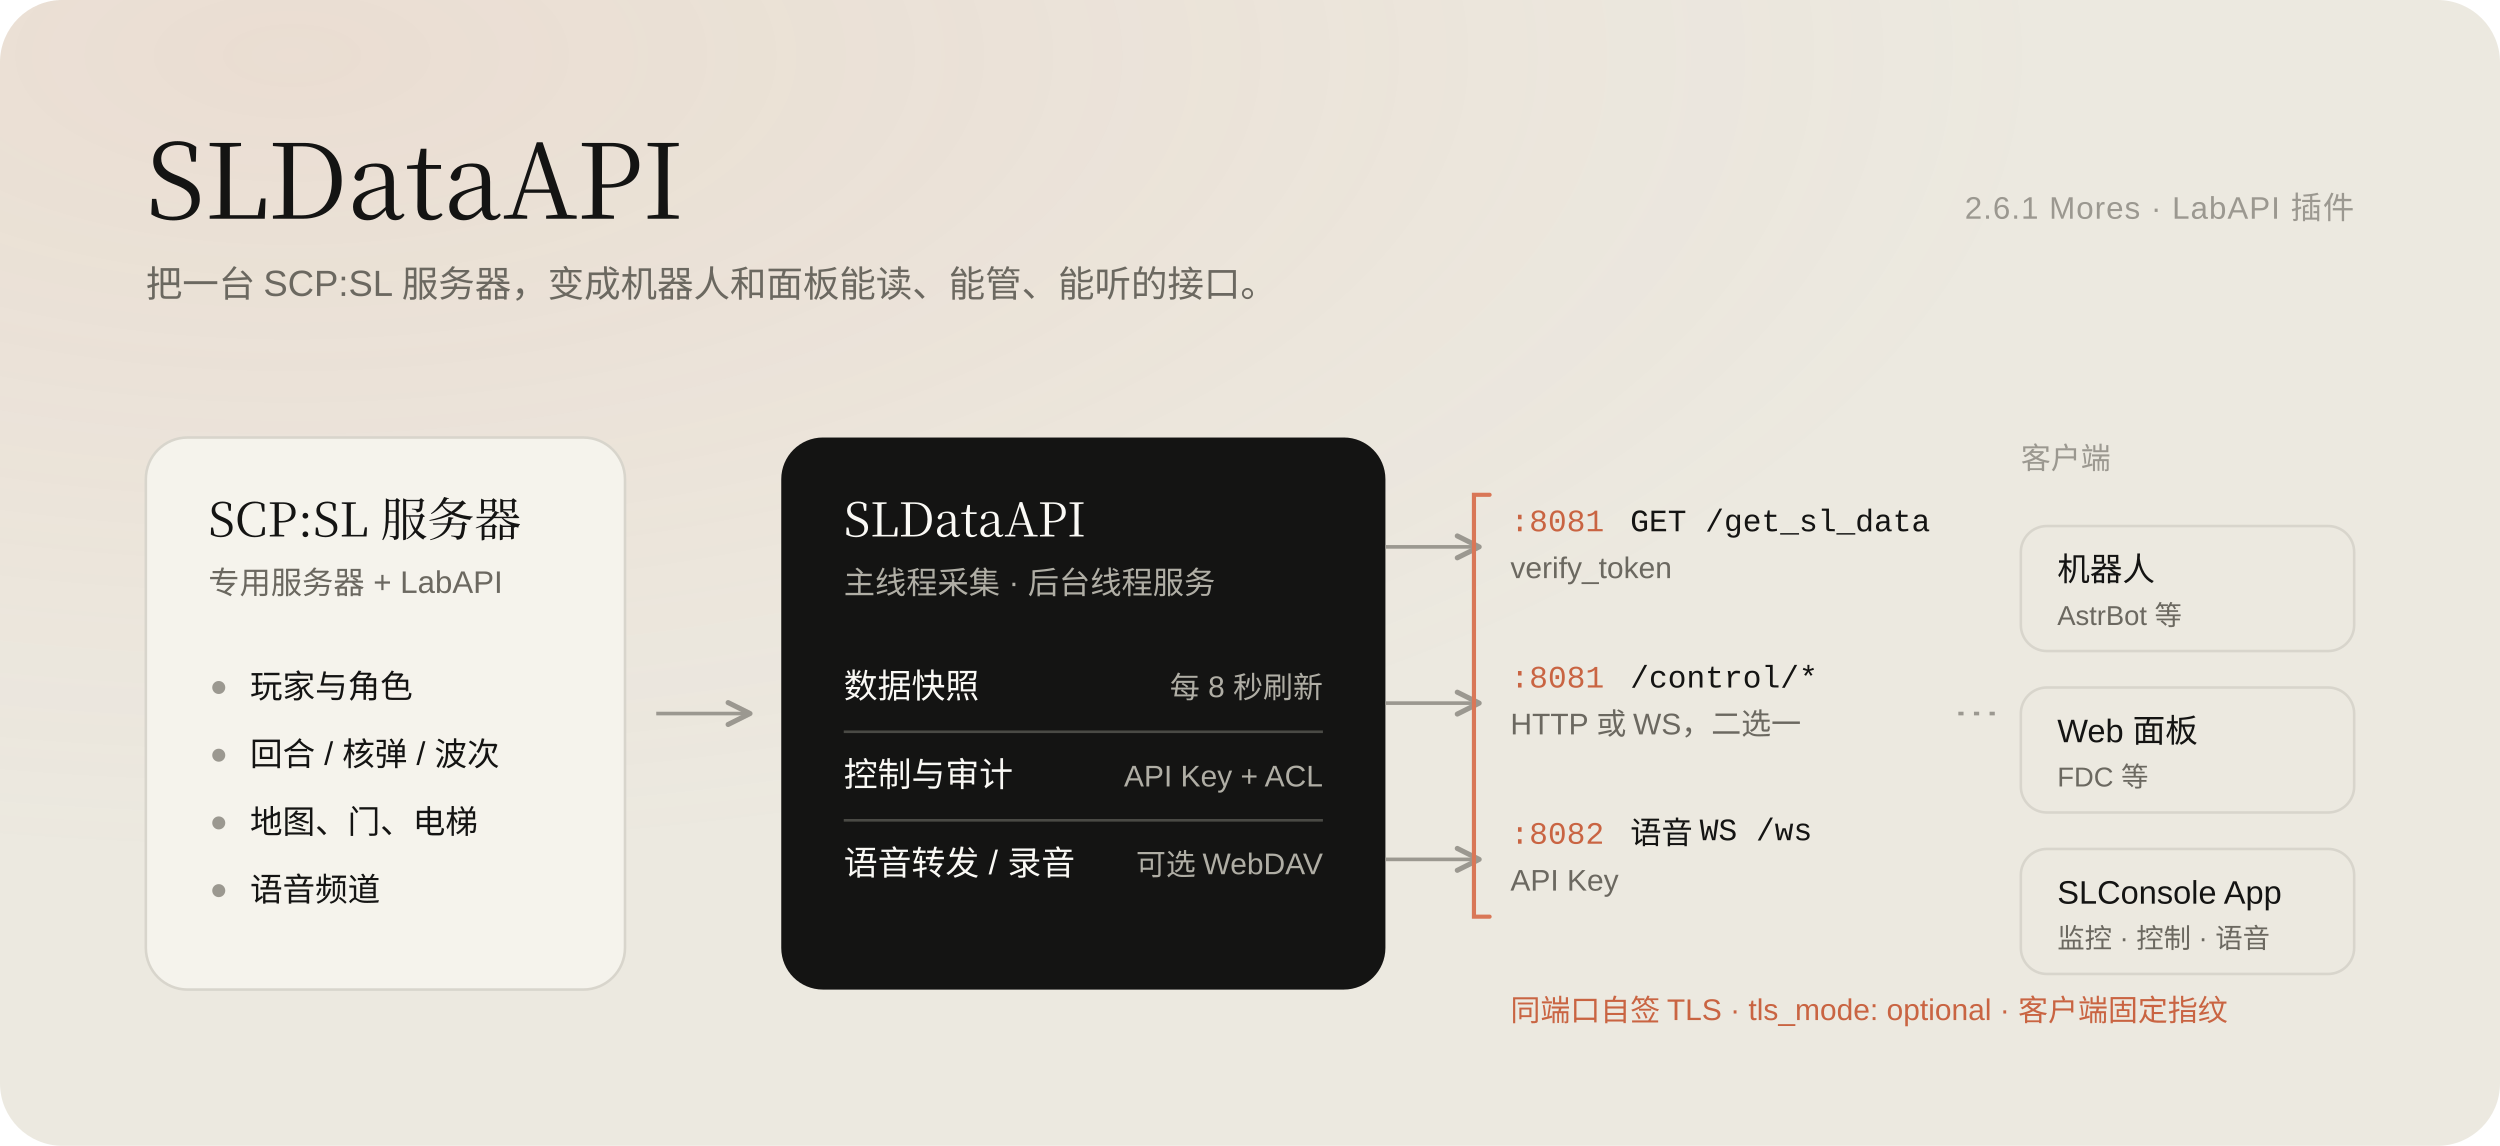
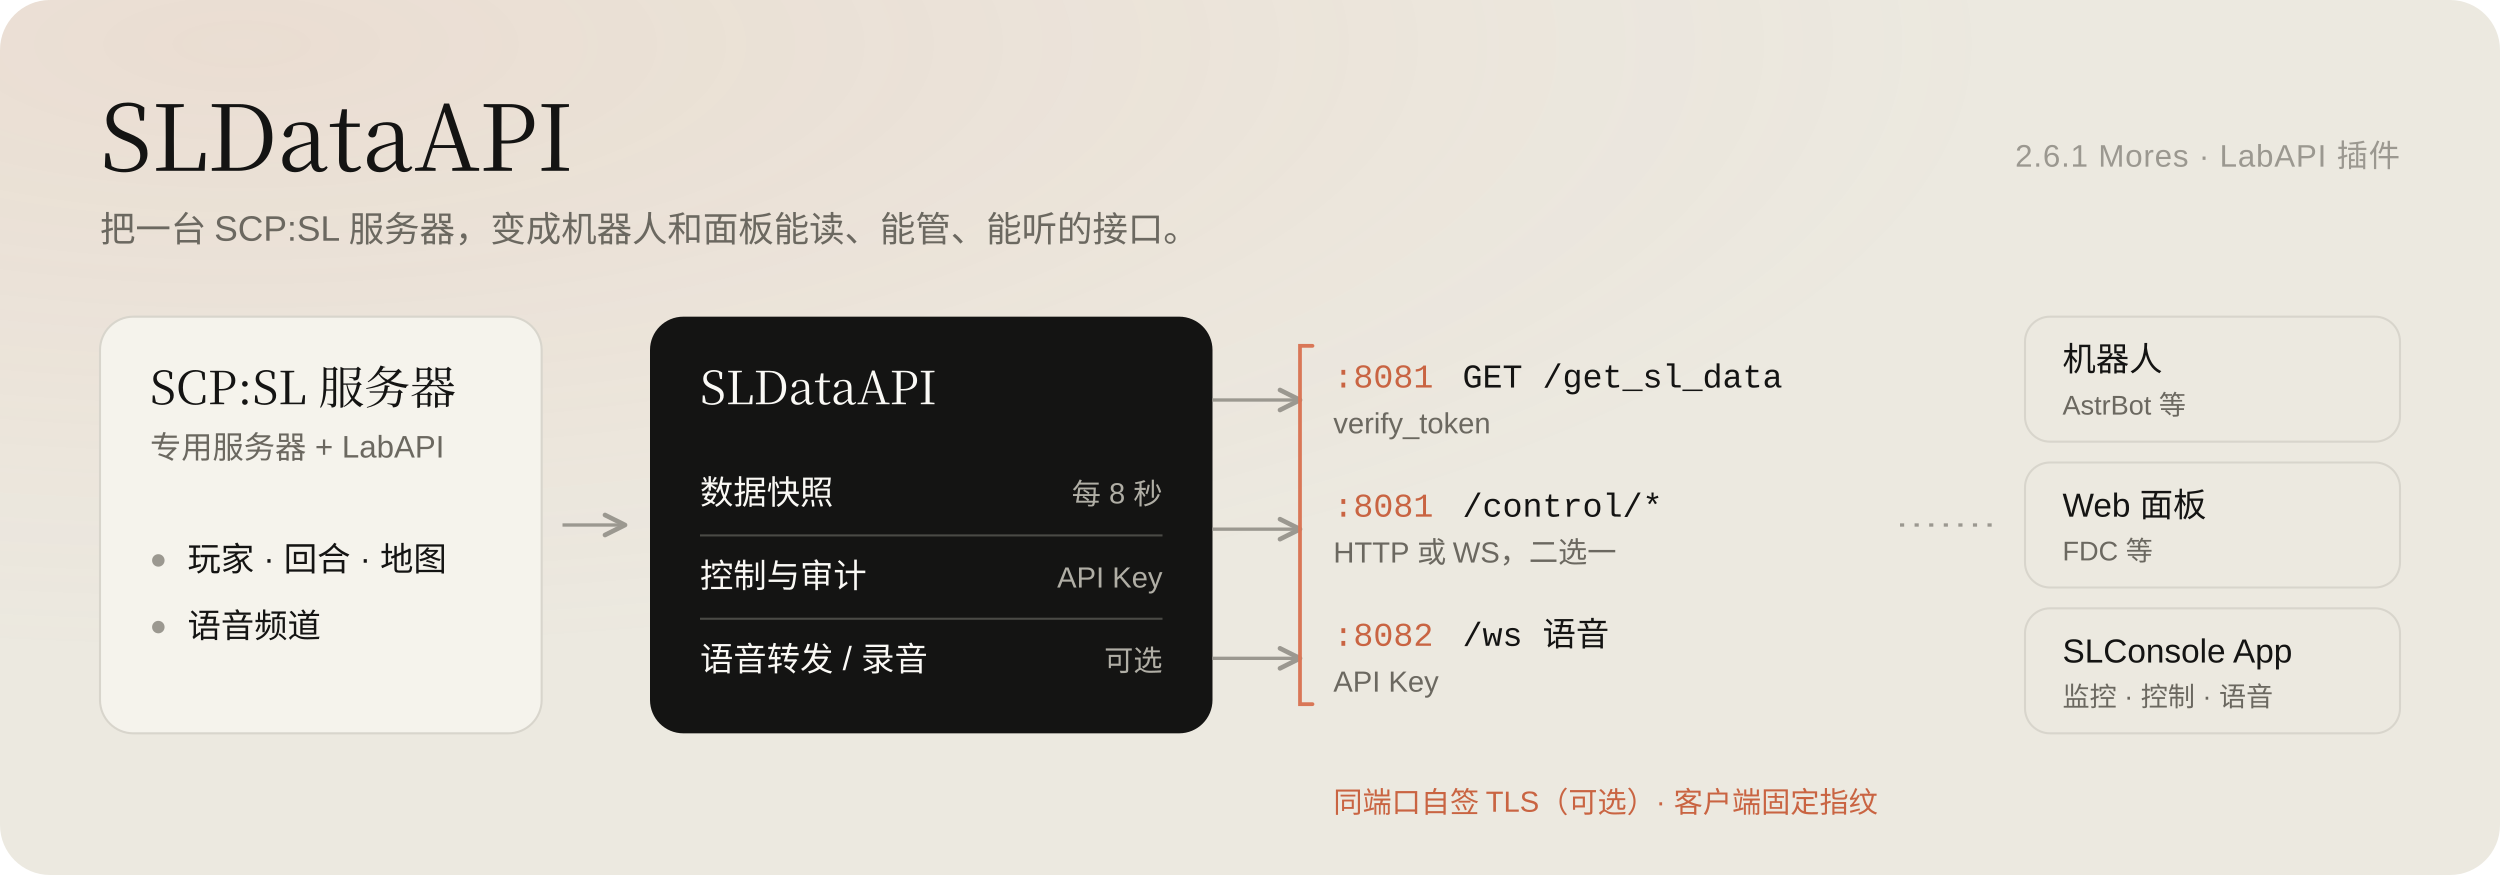
- <svg xmlns="http://www.w3.org/2000/svg" width="960" height="440" viewBox="0 0 960 440" role="img" aria-labelledby="t d">
-   <rect width="960" height="440" rx="24" fill="#ECE9E0" />
+ <svg xmlns="http://www.w3.org/2000/svg" width="1200" height="420" viewBox="0 0 1200 420" role="img" aria-labelledby="t d">
+   <rect width="1200" height="420" rx="24" fill="#ECE9E0" />
  <defs>
-     <radialGradient id="g" cx="0.12" cy="0.05" r="0.7">
+     <radialGradient id="g" cx="0.1" cy="0.05" r="0.7">
      <stop offset="0" stop-color="#D97757" stop-opacity="0.10" />
      <stop offset="1" stop-color="#D97757" stop-opacity="0" />
    </radialGradient>
    <marker id="ar" viewBox="0 0 8 8" refX="7" refY="4" markerWidth="8" markerHeight="8" orient="auto">
      <path d="M1 1 L7 4 L1 7" fill="none" stroke="#9B9890" stroke-width="1.4" stroke-linecap="round" stroke-linejoin="round" />
    </marker>
  </defs>
-   <rect width="960" height="440" rx="24" fill="url(#g)" />
-   <text x="56" y="84" font-family="Lora, 'DM Serif Display', Georgia, 'Noto Serif CJK SC', 'Source Han Serif SC', 'Songti SC', SimSun, serif" font-size="40" fill="#141413">SLDataAPI</text>
-   <text x="56" y="114" font-family="Poppins, 'DM Sans', 'Segoe UI', 'Helvetica Neue', Arial, 'Noto Sans CJK SC', 'Source Han Sans SC', 'PingFang SC', 'Microsoft YaHei', sans-serif" font-size="14" fill="#6B6860">把一台 SCP:SL 服务器，变成机器人和面板能读、能管、能听的接口。</text>
-   <text x="904" y="84" text-anchor="end" font-family="Poppins, 'DM Sans', 'Segoe UI', 'Helvetica Neue', Arial, 'Noto Sans CJK SC', 'Source Han Sans SC', 'PingFang SC', 'Microsoft YaHei', sans-serif" font-size="12" letter-spacing="0.4" fill="#9B9890">2.6.1 Mores · LabAPI 插件</text>
-   <rect x="56" y="168" width="184" height="212" rx="16" fill="#F5F3EC" stroke="#D8D5CC" />
-   <text x="80" y="206" font-family="Lora, 'DM Serif Display', Georgia, 'Noto Serif CJK SC', 'Source Han Serif SC', 'Songti SC', SimSun, serif" font-size="18" fill="#141413">SCP:SL 服务器</text>
-   <text x="80" y="228" font-family="Poppins, 'DM Sans', 'Segoe UI', 'Helvetica Neue', Arial, 'Noto Sans CJK SC', 'Source Han Sans SC', 'PingFang SC', 'Microsoft YaHei', sans-serif" font-size="12" fill="#6B6860">专用服务器 + LabAPI</text>
-   <circle cx="84" cy="264" r="2.5" fill="#9B9890" />
-   <text x="96" y="268" font-family="Poppins, 'DM Sans', 'Segoe UI', 'Helvetica Neue', Arial, 'Noto Sans CJK SC', 'Source Han Sans SC', 'PingFang SC', 'Microsoft YaHei', sans-serif" font-size="12.5" fill="#141413">玩家与角色</text>
-   <circle cx="84" cy="290" r="2.5" fill="#9B9890" />
-   <text x="96" y="294" font-family="Poppins, 'DM Sans', 'Segoe UI', 'Helvetica Neue', Arial, 'Noto Sans CJK SC', 'Source Han Sans SC', 'PingFang SC', 'Microsoft YaHei', sans-serif" font-size="12.5" fill="#141413">回合 / 核弹 / 波次</text>
-   <circle cx="84" cy="316" r="2.5" fill="#9B9890" />
-   <text x="96" y="320" font-family="Poppins, 'DM Sans', 'Segoe UI', 'Helvetica Neue', Arial, 'Noto Sans CJK SC', 'Source Han Sans SC', 'PingFang SC', 'Microsoft YaHei', sans-serif" font-size="12.5" fill="#141413">地图、门、电梯</text>
-   <circle cx="84" cy="342" r="2.5" fill="#9B9890" />
-   <text x="96" y="346" font-family="Poppins, 'DM Sans', 'Segoe UI', 'Helvetica Neue', Arial, 'Noto Sans CJK SC', 'Source Han Sans SC', 'PingFang SC', 'Microsoft YaHei', sans-serif" font-size="12.5" fill="#141413">语音频道</text>
-   <path d="M252 274 H 288" stroke="#9B9890" stroke-width="1.4" fill="none" marker-end="url(#ar)" />
-   <rect x="300" y="168" width="232" height="212" rx="16" fill="#141413" />
-   <text x="324" y="206" font-family="Lora, 'DM Serif Display', Georgia, 'Noto Serif CJK SC', 'Source Han Serif SC', 'Songti SC', SimSun, serif" font-size="18" fill="#FAF9F5">SLDataAPI</text>
-   <text x="324" y="228" font-family="Poppins, 'DM Sans', 'Segoe UI', 'Helvetica Neue', Arial, 'Noto Sans CJK SC', 'Source Han Sans SC', 'PingFang SC', 'Microsoft YaHei', sans-serif" font-size="12" fill="#B0AEA5">主线程采集 · 后台线程服务</text>
-   <text x="324" y="268" font-family="Poppins, 'DM Sans', 'Segoe UI', 'Helvetica Neue', Arial, 'Noto Sans CJK SC', 'Source Han Sans SC', 'PingFang SC', 'Microsoft YaHei', sans-serif" font-size="13" fill="#FAF9F5">数据快照</text>
-   <text x="508" y="268" text-anchor="end" font-family="Poppins, 'DM Sans', 'Segoe UI', 'Helvetica Neue', Arial, 'Noto Sans CJK SC', 'Source Han Sans SC', 'PingFang SC', 'Microsoft YaHei', sans-serif" font-size="11.5" fill="#B0AEA5">每 8 秒刷新</text>
-   <line x1="324" y1="281" x2="508" y2="281" stroke="#B0AEA5" stroke-opacity="0.35" />
-   <text x="324" y="302" font-family="Poppins, 'DM Sans', 'Segoe UI', 'Helvetica Neue', Arial, 'Noto Sans CJK SC', 'Source Han Sans SC', 'PingFang SC', 'Microsoft YaHei', sans-serif" font-size="13" fill="#FAF9F5">控制与审计</text>
-   <text x="508" y="302" text-anchor="end" font-family="Poppins, 'DM Sans', 'Segoe UI', 'Helvetica Neue', Arial, 'Noto Sans CJK SC', 'Source Han Sans SC', 'PingFang SC', 'Microsoft YaHei', sans-serif" font-size="11.5" fill="#B0AEA5">API Key + ACL</text>
-   <line x1="324" y1="315" x2="508" y2="315" stroke="#B0AEA5" stroke-opacity="0.35" />
-   <text x="324" y="336" font-family="Poppins, 'DM Sans', 'Segoe UI', 'Helvetica Neue', Arial, 'Noto Sans CJK SC', 'Source Han Sans SC', 'PingFang SC', 'Microsoft YaHei', sans-serif" font-size="13" fill="#FAF9F5">语音转发 / 录音</text>
-   <text x="508" y="336" text-anchor="end" font-family="Poppins, 'DM Sans', 'Segoe UI', 'Helvetica Neue', Arial, 'Noto Sans CJK SC', 'Source Han Sans SC', 'PingFang SC', 'Microsoft YaHei', sans-serif" font-size="11.5" fill="#B0AEA5">可选 WebDAV</text>
-   <path d="M532 210 H 568" stroke="#9B9890" stroke-width="1.4" fill="none" marker-end="url(#ar)" />
-   <text x="580" y="204" font-family="'JetBrains Mono', Consolas, Menlo, 'Courier New', monospace" font-size="12" fill="#C96442">:8081</text>
-   <text x="626" y="204" font-family="'JetBrains Mono', Consolas, Menlo, 'Courier New', monospace" font-size="12" fill="#141413">GET /get_sl_data</text>
-   <text x="580" y="222" font-family="Poppins, 'DM Sans', 'Segoe UI', 'Helvetica Neue', Arial, 'Noto Sans CJK SC', 'Source Han Sans SC', 'PingFang SC', 'Microsoft YaHei', sans-serif" font-size="11.5" fill="#6B6860">verify_token</text>
-   <path d="M532 270 H 568" stroke="#9B9890" stroke-width="1.4" fill="none" marker-end="url(#ar)" />
-   <text x="580" y="264" font-family="'JetBrains Mono', Consolas, Menlo, 'Courier New', monospace" font-size="12" fill="#C96442">:8081</text>
-   <text x="626" y="264" font-family="'JetBrains Mono', Consolas, Menlo, 'Courier New', monospace" font-size="12" fill="#141413">/control/*</text>
-   <text x="580" y="282" font-family="Poppins, 'DM Sans', 'Segoe UI', 'Helvetica Neue', Arial, 'Noto Sans CJK SC', 'Source Han Sans SC', 'PingFang SC', 'Microsoft YaHei', sans-serif" font-size="11.5" fill="#6B6860">HTTP 或 WS，二选一</text>
-   <path d="M532 330 H 568" stroke="#9B9890" stroke-width="1.4" fill="none" marker-end="url(#ar)" />
-   <text x="580" y="324" font-family="'JetBrains Mono', Consolas, Menlo, 'Courier New', monospace" font-size="12" fill="#C96442">:8082</text>
-   <text x="626" y="324" font-family="'JetBrains Mono', Consolas, Menlo, 'Courier New', monospace" font-size="12" fill="#141413">语音 WS /ws</text>
-   <text x="580" y="342" font-family="Poppins, 'DM Sans', 'Segoe UI', 'Helvetica Neue', Arial, 'Noto Sans CJK SC', 'Source Han Sans SC', 'PingFang SC', 'Microsoft YaHei', sans-serif" font-size="11.5" fill="#6B6860">API Key</text>
-   <path d="M572 190 H 566 V 352 H 572" stroke="#D97757" stroke-width="1.6" fill="none" stroke-linecap="round" />
-   <text x="580" y="392" font-family="Poppins, 'DM Sans', 'Segoe UI', 'Helvetica Neue', Arial, 'Noto Sans CJK SC', 'Source Han Sans SC', 'PingFang SC', 'Microsoft YaHei', sans-serif" font-size="11.5" fill="#C96442">同端口自签 TLS · tls_mode: optional · 客户端固定指纹</text>
-   <text x="776" y="180" font-family="Poppins, 'DM Sans', 'Segoe UI', 'Helvetica Neue', Arial, 'Noto Sans CJK SC', 'Source Han Sans SC', 'PingFang SC', 'Microsoft YaHei', sans-serif" font-size="11.5" fill="#9B9890">客户端</text>
-   <rect x="776" y="202" width="128" height="48" rx="10" fill="none" stroke="#D8D5CC" />
-   <text x="790" y="223" font-family="Poppins, 'DM Sans', 'Segoe UI', 'Helvetica Neue', Arial, 'Noto Sans CJK SC', 'Source Han Sans SC', 'PingFang SC', 'Microsoft YaHei', sans-serif" font-size="12.5" fill="#141413">机器人</text>
-   <text x="790" y="240" font-family="Poppins, 'DM Sans', 'Segoe UI', 'Helvetica Neue', Arial, 'Noto Sans CJK SC', 'Source Han Sans SC', 'PingFang SC', 'Microsoft YaHei', sans-serif" font-size="10.5" fill="#6B6860">AstrBot 等</text>
-   <rect x="776" y="264" width="128" height="48" rx="10" fill="none" stroke="#D8D5CC" />
-   <text x="790" y="285" font-family="Poppins, 'DM Sans', 'Segoe UI', 'Helvetica Neue', Arial, 'Noto Sans CJK SC', 'Source Han Sans SC', 'PingFang SC', 'Microsoft YaHei', sans-serif" font-size="12.5" fill="#141413">Web 面板</text>
-   <text x="790" y="302" font-family="Poppins, 'DM Sans', 'Segoe UI', 'Helvetica Neue', Arial, 'Noto Sans CJK SC', 'Source Han Sans SC', 'PingFang SC', 'Microsoft YaHei', sans-serif" font-size="10.5" fill="#6B6860">FDC 等</text>
-   <rect x="776" y="326" width="128" height="48" rx="10" fill="none" stroke="#D8D5CC" />
-   <text x="790" y="347" font-family="Poppins, 'DM Sans', 'Segoe UI', 'Helvetica Neue', Arial, 'Noto Sans CJK SC', 'Source Han Sans SC', 'PingFang SC', 'Microsoft YaHei', sans-serif" font-size="12.5" fill="#141413">SLConsole App</text>
-   <text x="790" y="364" font-family="Poppins, 'DM Sans', 'Segoe UI', 'Helvetica Neue', Arial, 'Noto Sans CJK SC', 'Source Han Sans SC', 'PingFang SC', 'Microsoft YaHei', sans-serif" font-size="10.5" fill="#6B6860">监控 · 控制 · 语音</text>
-   <path d="M752 274 H 768" stroke="#9B9890" stroke-width="1.4" fill="none" stroke-dasharray="2 4" />
+   <rect width="1200" height="420" rx="24" fill="url(#g)" />
+   <text x="48" y="82" font-family="Lora, 'DM Serif Display', Georgia, 'Noto Serif CJK SC', 'Source Han Serif SC', 'Songti SC', SimSun, serif" font-size="44" fill="#141413">SLDataAPI</text>
+   <text x="48" y="116" font-family="Poppins, 'DM Sans', 'Segoe UI', 'Helvetica Neue', Arial, 'Noto Sans CJK SC', 'Source Han Sans SC', 'PingFang SC', 'Microsoft YaHei', sans-serif" font-size="17" fill="#6B6860">把一台 SCP:SL 服务器，变成机器人和面板能读、能管、能听的接口。</text>
+   <text x="1152" y="80" text-anchor="end" font-family="Poppins, 'DM Sans', 'Segoe UI', 'Helvetica Neue', Arial, 'Noto Sans CJK SC', 'Source Han Sans SC', 'PingFang SC', 'Microsoft YaHei', sans-serif" font-size="15" letter-spacing="0.4" fill="#9B9890">2.6.1 Mores · LabAPI 插件</text>
+   <rect x="48" y="152" width="212" height="200" rx="16" fill="#F5F3EC" stroke="#D8D5CC" />
+   <text x="72" y="194" font-family="Lora, 'DM Serif Display', Georgia, 'Noto Serif CJK SC', 'Source Han Serif SC', 'Songti SC', SimSun, serif" font-size="22" fill="#141413">SCP:SL 服务器</text>
+   <text x="72" y="220" font-family="Poppins, 'DM Sans', 'Segoe UI', 'Helvetica Neue', Arial, 'Noto Sans CJK SC', 'Source Han Sans SC', 'PingFang SC', 'Microsoft YaHei', sans-serif" font-size="15" fill="#6B6860">专用服务器 + LabAPI</text>
+   <circle cx="76" cy="269" r="3" fill="#9B9890" />
+   <text x="90" y="274" font-family="Poppins, 'DM Sans', 'Segoe UI', 'Helvetica Neue', Arial, 'Noto Sans CJK SC', 'Source Han Sans SC', 'PingFang SC', 'Microsoft YaHei', sans-serif" font-size="16" fill="#141413">玩家 · 回合 · 地图</text>
+   <circle cx="76" cy="301" r="3" fill="#9B9890" />
+   <text x="90" y="306" font-family="Poppins, 'DM Sans', 'Segoe UI', 'Helvetica Neue', Arial, 'Noto Sans CJK SC', 'Source Han Sans SC', 'PingFang SC', 'Microsoft YaHei', sans-serif" font-size="16" fill="#141413">语音频道</text>
+   <path d="M270 252 H 300" stroke="#9B9890" stroke-width="1.6" fill="none" marker-end="url(#ar)" />
+   <rect x="312" y="152" width="270" height="200" rx="16" fill="#141413" />
+   <text x="336" y="194" font-family="Lora, 'DM Serif Display', Georgia, 'Noto Serif CJK SC', 'Source Han Serif SC', 'Songti SC', SimSun, serif" font-size="22" fill="#FAF9F5">SLDataAPI</text>
+   <text x="336" y="242" font-family="Poppins, 'DM Sans', 'Segoe UI', 'Helvetica Neue', Arial, 'Noto Sans CJK SC', 'Source Han Sans SC', 'PingFang SC', 'Microsoft YaHei', sans-serif" font-size="16" fill="#FAF9F5">数据快照</text>
+   <text x="558" y="242" text-anchor="end" font-family="Poppins, 'DM Sans', 'Segoe UI', 'Helvetica Neue', Arial, 'Noto Sans CJK SC', 'Source Han Sans SC', 'PingFang SC', 'Microsoft YaHei', sans-serif" font-size="14" fill="#B0AEA5">每 8 秒</text>
+   <line x1="336" y1="257" x2="558" y2="257" stroke="#B0AEA5" stroke-opacity="0.35" />
+   <text x="336" y="282" font-family="Poppins, 'DM Sans', 'Segoe UI', 'Helvetica Neue', Arial, 'Noto Sans CJK SC', 'Source Han Sans SC', 'PingFang SC', 'Microsoft YaHei', sans-serif" font-size="16" fill="#FAF9F5">控制与审计</text>
+   <text x="558" y="282" text-anchor="end" font-family="Poppins, 'DM Sans', 'Segoe UI', 'Helvetica Neue', Arial, 'Noto Sans CJK SC', 'Source Han Sans SC', 'PingFang SC', 'Microsoft YaHei', sans-serif" font-size="14" fill="#B0AEA5">API Key</text>
+   <line x1="336" y1="297" x2="558" y2="297" stroke="#B0AEA5" stroke-opacity="0.35" />
+   <text x="336" y="322" font-family="Poppins, 'DM Sans', 'Segoe UI', 'Helvetica Neue', Arial, 'Noto Sans CJK SC', 'Source Han Sans SC', 'PingFang SC', 'Microsoft YaHei', sans-serif" font-size="16" fill="#FAF9F5">语音转发 / 录音</text>
+   <text x="558" y="322" text-anchor="end" font-family="Poppins, 'DM Sans', 'Segoe UI', 'Helvetica Neue', Arial, 'Noto Sans CJK SC', 'Source Han Sans SC', 'PingFang SC', 'Microsoft YaHei', sans-serif" font-size="14" fill="#B0AEA5">可选</text>
+   <path d="M582 192 H 624" stroke="#9B9890" stroke-width="1.6" fill="none" marker-end="url(#ar)" />
+   <text x="640" y="186" font-family="'JetBrains Mono', Consolas, Menlo, 'Courier New', monospace" font-size="16" fill="#C96442">:8081</text>
+   <text x="702" y="186" font-family="'JetBrains Mono', Consolas, Menlo, 'Courier New', monospace" font-size="16" fill="#141413">GET /get_sl_data</text>
+   <text x="640" y="208" font-family="Poppins, 'DM Sans', 'Segoe UI', 'Helvetica Neue', Arial, 'Noto Sans CJK SC', 'Source Han Sans SC', 'PingFang SC', 'Microsoft YaHei', sans-serif" font-size="14" fill="#6B6860">verify_token</text>
+   <path d="M582 254 H 624" stroke="#9B9890" stroke-width="1.6" fill="none" marker-end="url(#ar)" />
+   <text x="640" y="248" font-family="'JetBrains Mono', Consolas, Menlo, 'Courier New', monospace" font-size="16" fill="#C96442">:8081</text>
+   <text x="702" y="248" font-family="'JetBrains Mono', Consolas, Menlo, 'Courier New', monospace" font-size="16" fill="#141413">/control/*</text>
+   <text x="640" y="270" font-family="Poppins, 'DM Sans', 'Segoe UI', 'Helvetica Neue', Arial, 'Noto Sans CJK SC', 'Source Han Sans SC', 'PingFang SC', 'Microsoft YaHei', sans-serif" font-size="14" fill="#6B6860">HTTP 或 WS，二选一</text>
+   <path d="M582 316 H 624" stroke="#9B9890" stroke-width="1.6" fill="none" marker-end="url(#ar)" />
+   <text x="640" y="310" font-family="'JetBrains Mono', Consolas, Menlo, 'Courier New', monospace" font-size="16" fill="#C96442">:8082</text>
+   <text x="702" y="310" font-family="'JetBrains Mono', Consolas, Menlo, 'Courier New', monospace" font-size="16" fill="#141413">/ws 语音</text>
+   <text x="640" y="332" font-family="Poppins, 'DM Sans', 'Segoe UI', 'Helvetica Neue', Arial, 'Noto Sans CJK SC', 'Source Han Sans SC', 'PingFang SC', 'Microsoft YaHei', sans-serif" font-size="14" fill="#6B6860">API Key</text>
+   <path d="M630 166 H 624 V 338 H 630" stroke="#D97757" stroke-width="1.8" fill="none" stroke-linecap="round" />
+   <text x="640" y="390" font-family="Poppins, 'DM Sans', 'Segoe UI', 'Helvetica Neue', Arial, 'Noto Sans CJK SC', 'Source Han Sans SC', 'PingFang SC', 'Microsoft YaHei', sans-serif" font-size="14" fill="#C96442">同端口自签 TLS（可选）· 客户端固定指纹</text>
+   <path d="M912 252 H 958" stroke="#9B9890" stroke-width="1.6" fill="none" stroke-dasharray="2 5" />
+   <rect x="972" y="152" width="180" height="60" rx="12" fill="none" stroke="#D8D5CC" />
+   <text x="990" y="178" font-family="Poppins, 'DM Sans', 'Segoe UI', 'Helvetica Neue', Arial, 'Noto Sans CJK SC', 'Source Han Sans SC', 'PingFang SC', 'Microsoft YaHei', sans-serif" font-size="16" fill="#141413">机器人</text>
+   <text x="990" y="199" font-family="Poppins, 'DM Sans', 'Segoe UI', 'Helvetica Neue', Arial, 'Noto Sans CJK SC', 'Source Han Sans SC', 'PingFang SC', 'Microsoft YaHei', sans-serif" font-size="13" fill="#6B6860">AstrBot 等</text>
+   <rect x="972" y="222" width="180" height="60" rx="12" fill="none" stroke="#D8D5CC" />
+   <text x="990" y="248" font-family="Poppins, 'DM Sans', 'Segoe UI', 'Helvetica Neue', Arial, 'Noto Sans CJK SC', 'Source Han Sans SC', 'PingFang SC', 'Microsoft YaHei', sans-serif" font-size="16" fill="#141413">Web 面板</text>
+   <text x="990" y="269" font-family="Poppins, 'DM Sans', 'Segoe UI', 'Helvetica Neue', Arial, 'Noto Sans CJK SC', 'Source Han Sans SC', 'PingFang SC', 'Microsoft YaHei', sans-serif" font-size="13" fill="#6B6860">FDC 等</text>
+   <rect x="972" y="292" width="180" height="60" rx="12" fill="none" stroke="#D8D5CC" />
+   <text x="990" y="318" font-family="Poppins, 'DM Sans', 'Segoe UI', 'Helvetica Neue', Arial, 'Noto Sans CJK SC', 'Source Han Sans SC', 'PingFang SC', 'Microsoft YaHei', sans-serif" font-size="16" fill="#141413">SLConsole App</text>
+   <text x="990" y="339" font-family="Poppins, 'DM Sans', 'Segoe UI', 'Helvetica Neue', Arial, 'Noto Sans CJK SC', 'Source Han Sans SC', 'PingFang SC', 'Microsoft YaHei', sans-serif" font-size="13" fill="#6B6860">监控 · 控制 · 语音</text>
</svg>
